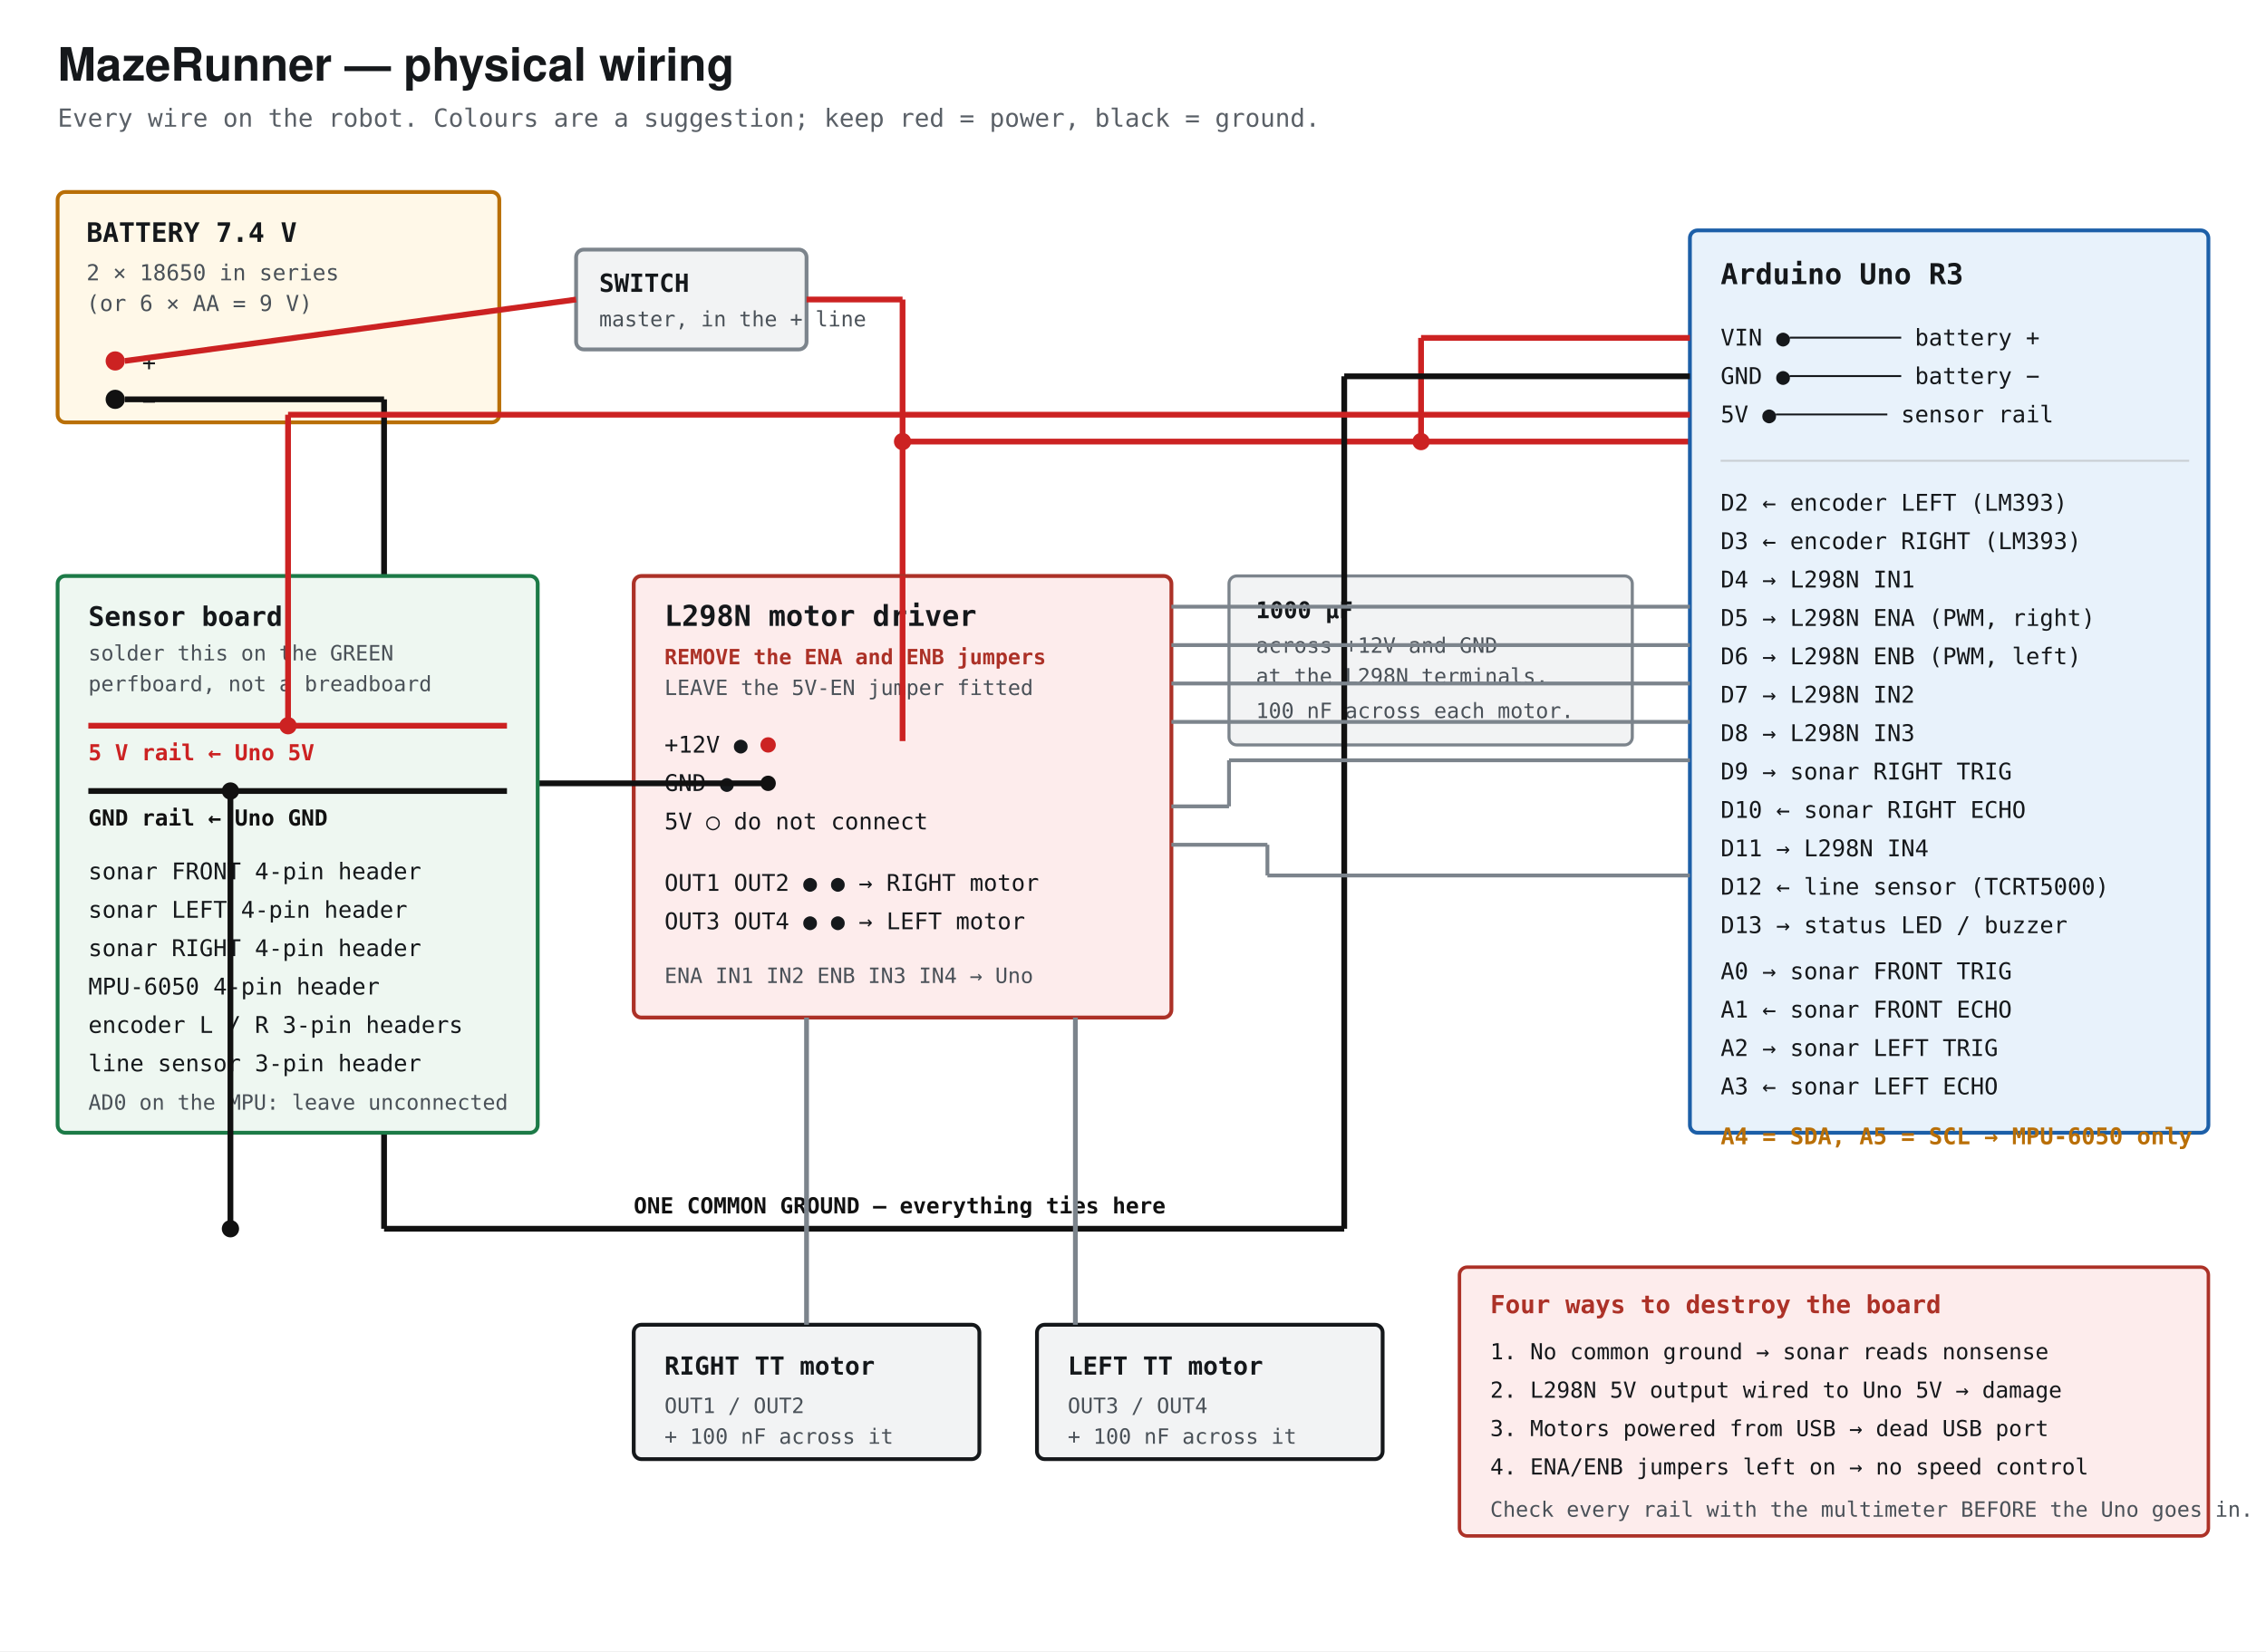
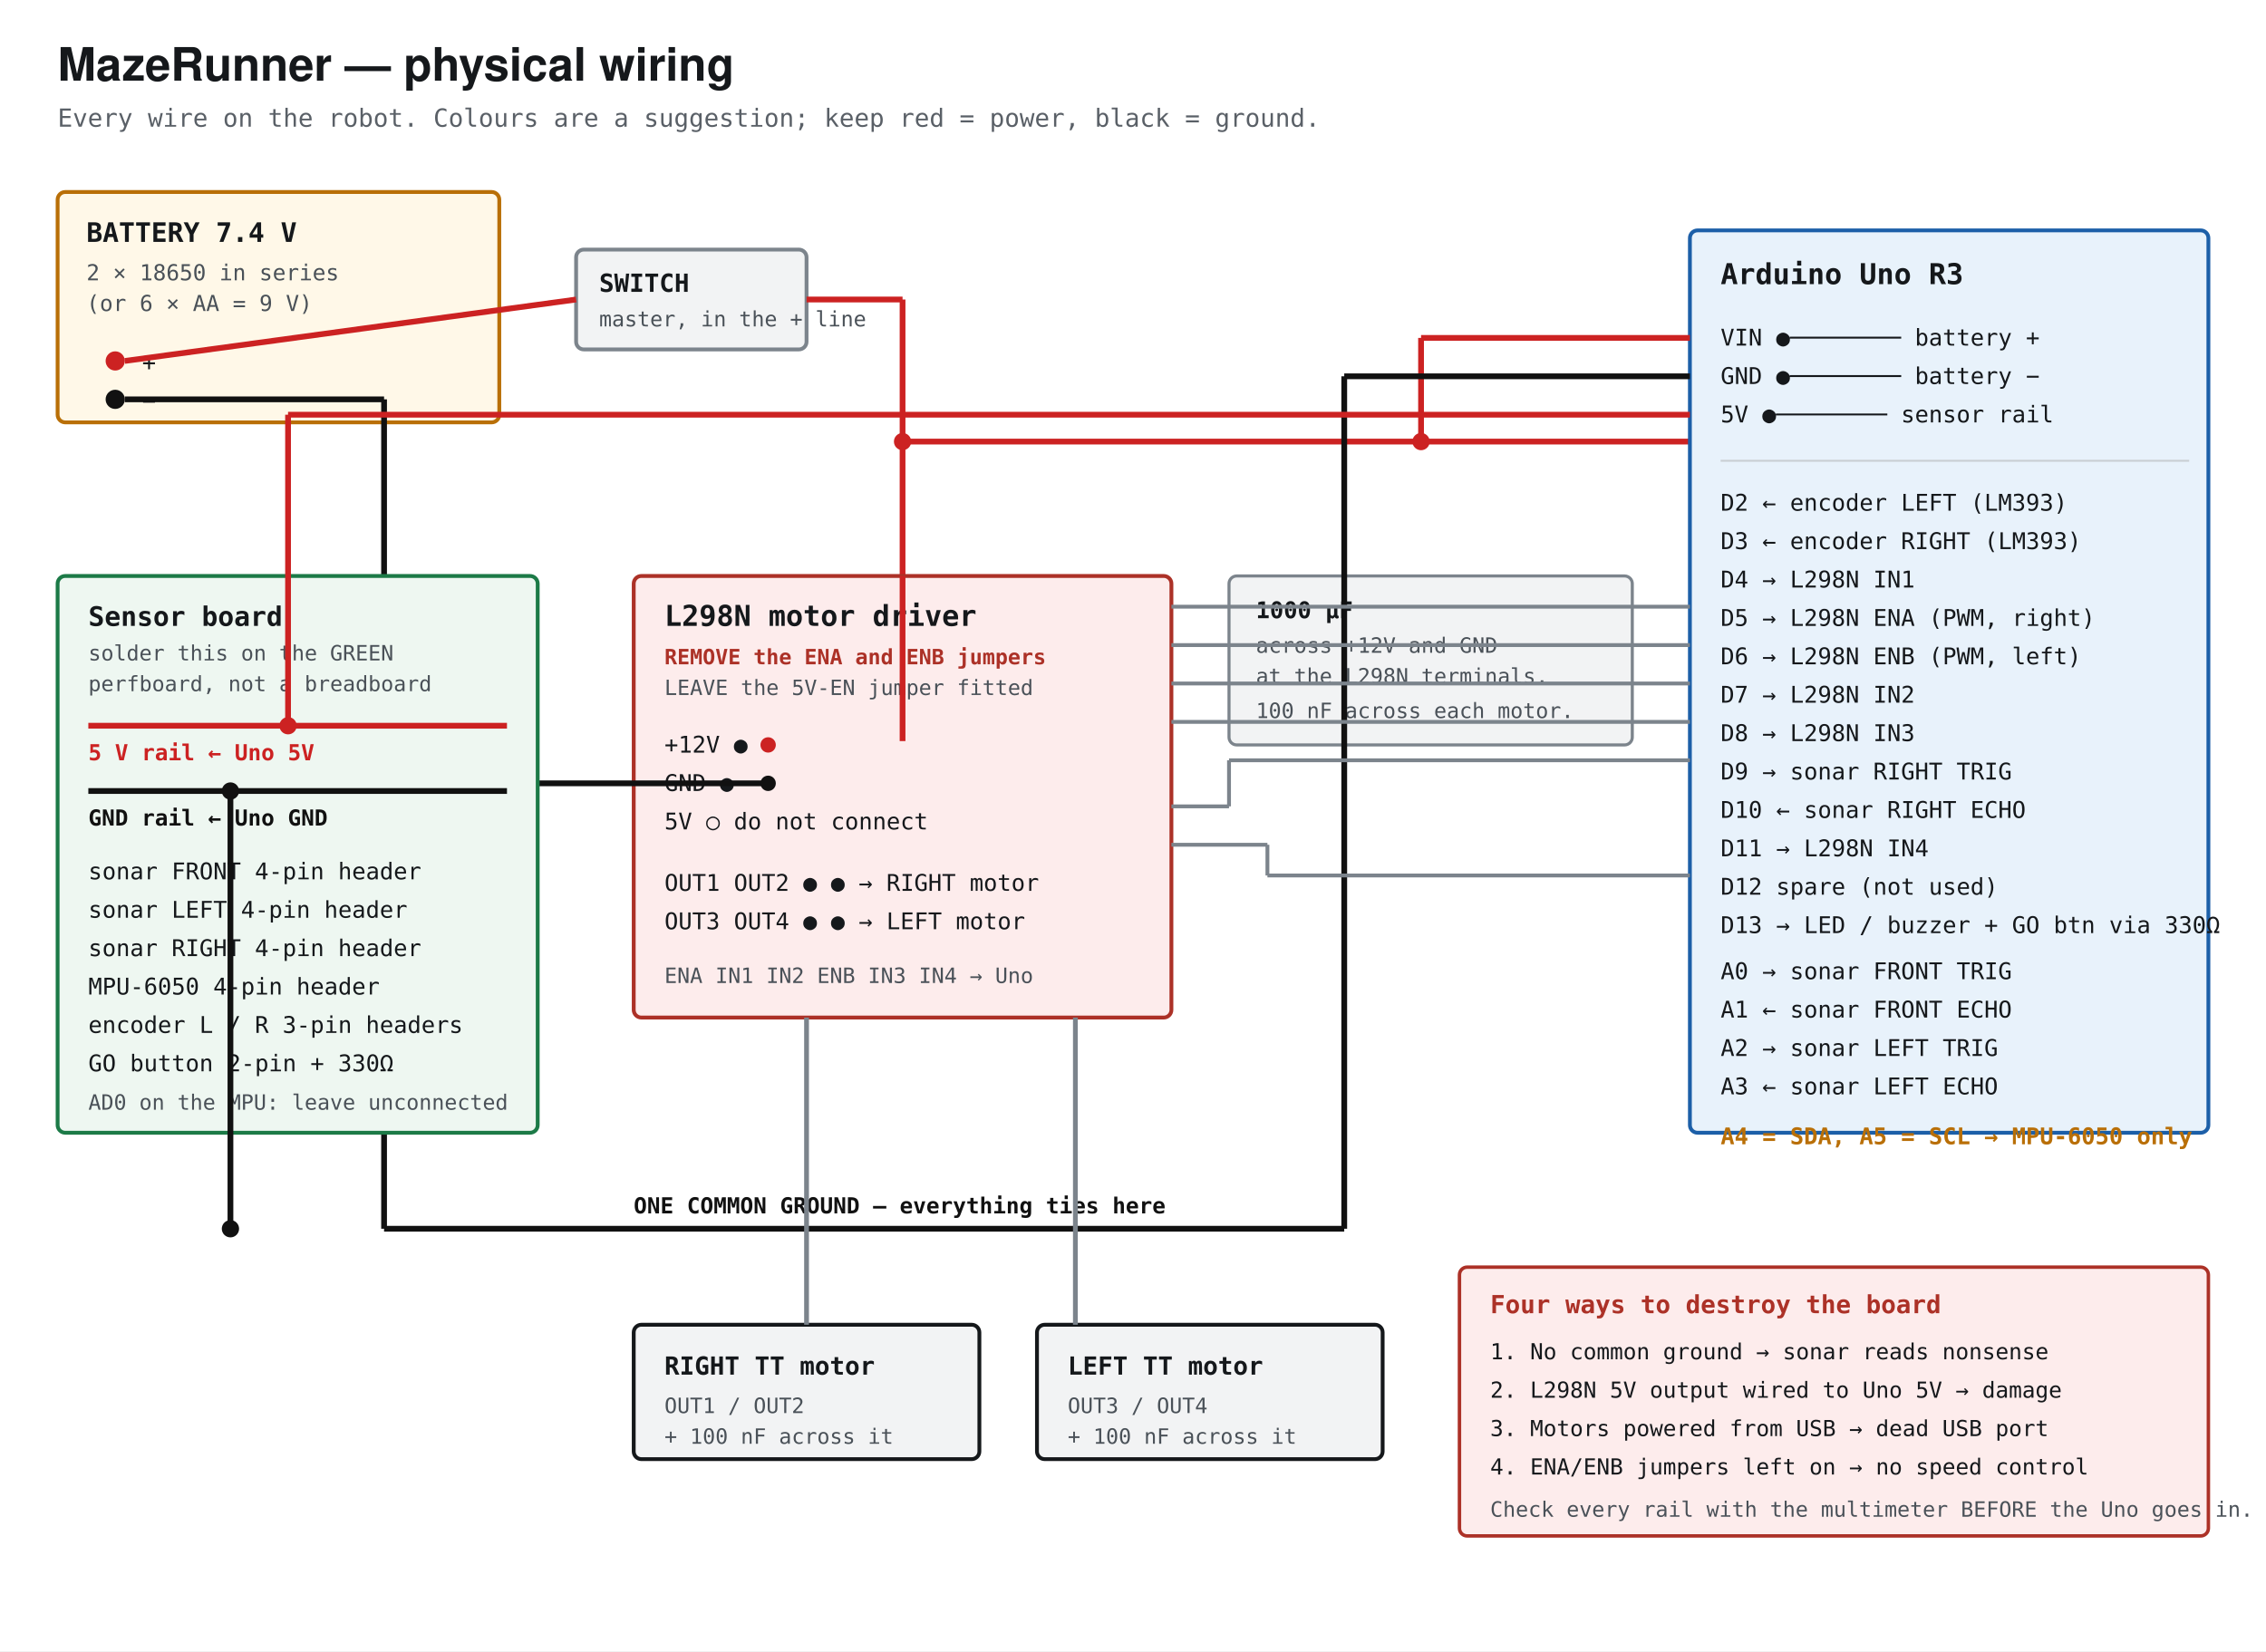
<svg xmlns="http://www.w3.org/2000/svg" viewBox="0 0 1180 860" width="1180" height="860" font-family="ui-monospace, SFMono-Regular, Menlo, Consolas, monospace">
  <rect width="1180" height="860" fill="#ffffff" />
  <text x="30" y="42" font-size="24" font-weight="700" fill="#15181b" font-family="Helvetica, Arial, sans-serif">MazeRunner — physical wiring</text>
  <text x="30" y="66" font-size="13" fill="#5a6067">Every wire on the robot. Colours are a suggestion; keep red = power, black = ground.</text>
  <g>
    <rect x="30" y="100" width="230" height="120" rx="4" fill="#fff8e8" stroke="#b96f07" stroke-width="2" />
    <text x="45" y="126" font-size="14" font-weight="700" fill="#15181b">BATTERY  7.4 V</text>
    <text x="45" y="146" font-size="11.5" fill="#4a5158">2 × 18650 in series</text>
    <text x="45" y="162" font-size="11.5" fill="#4a5158">(or 6 × AA = 9 V)</text>
    <circle cx="60" cy="188" r="5" fill="#cc2222" />
    <text x="74" y="193" font-size="12" fill="#15181b">+</text>
    <circle cx="60" cy="208" r="5" fill="#111111" />
    <text x="74" y="213" font-size="12" fill="#15181b">−</text>
    <rect x="300" y="130" width="120" height="52" rx="4" fill="#f2f3f4" stroke="#7c848c" stroke-width="2" />
    <text x="312" y="152" font-size="13" font-weight="700" fill="#15181b">SWITCH</text>
    <text x="312" y="170" font-size="11" fill="#4a5158">master, in the + line</text>
    <line x1="65" y1="188" x2="300" y2="156" stroke="#cc2222" stroke-width="3" />
    <line x1="420" y1="156" x2="470" y2="156" stroke="#cc2222" stroke-width="3" />
    <line x1="470" y1="156" x2="470" y2="300" stroke="#cc2222" stroke-width="3" />
    <line x1="470" y1="230" x2="880" y2="230" stroke="#cc2222" stroke-width="3" />
    <circle cx="470" cy="230" r="4.5" fill="#cc2222" />
    <line x1="65" y1="208" x2="200" y2="208" stroke="#111111" stroke-width="3" />
    <line x1="200" y1="208" x2="200" y2="640" stroke="#111111" stroke-width="3" />
  </g>
  <g>
    <rect x="330" y="300" width="280" height="230" rx="4" fill="#fdecec" stroke="#ac3127" stroke-width="2" />
    <text x="346" y="326" font-size="15" font-weight="700" fill="#15181b">L298N motor driver</text>
    <text x="346" y="346" font-size="11" fill="#ac3127" font-weight="700">REMOVE the ENA and ENB jumpers</text>
    <text x="346" y="362" font-size="11" fill="#4a5158">LEAVE the 5V-EN jumper fitted</text>
    <text x="346" y="392" font-size="12" fill="#15181b">+12V ●</text>
    <text x="346" y="412" font-size="12" fill="#15181b">GND  ●</text>
    <text x="346" y="432" font-size="12" fill="#15181b">5V   ○  do not connect</text>
    <text x="346" y="464" font-size="12" fill="#15181b">OUT1 OUT2 ● ● → RIGHT motor</text>
    <text x="346" y="484" font-size="12" fill="#15181b">OUT3 OUT4 ● ● → LEFT  motor</text>
    <text x="346" y="512" font-size="11" fill="#4a5158">ENA IN1 IN2 ENB IN3 IN4 → Uno</text>
    <line x1="470" y1="300" x2="470" y2="386" stroke="#cc2222" stroke-width="3" />
    <circle cx="400" cy="388" r="4" fill="#cc2222" />
    <line x1="200" y1="408" x2="400" y2="408" stroke="#111111" stroke-width="3" />
    <circle cx="400" cy="408" r="4" fill="#111111" />
    <circle cx="200" cy="408" r="4.5" fill="#111111" />
  </g>
  <g>
    <rect x="640" y="300" width="210" height="88" rx="4" fill="#f2f3f4" stroke="#7c848c" stroke-width="1.6" />
    <text x="654" y="322" font-size="12" font-weight="700" fill="#15181b">1000 µF</text>
    <text x="654" y="340" font-size="11" fill="#4a5158">across +12V and GND</text>
    <text x="654" y="356" font-size="11" fill="#4a5158">at the L298N terminals.</text>
    <text x="654" y="374" font-size="11" fill="#4a5158">100 nF across each motor.</text>
  </g>
  <g>
    <rect x="880" y="120" width="270" height="470" rx="4" fill="#e8f2fb" stroke="#1c5fa8" stroke-width="2" />
    <text x="896" y="148" font-size="15" font-weight="700" fill="#15181b">Arduino Uno R3</text>
    <text x="896" y="180" font-size="12" fill="#15181b">VIN  ●──────── battery +</text>
    <text x="896" y="200" font-size="12" fill="#15181b">GND  ●──────── battery −</text>
    <text x="896" y="220" font-size="12" fill="#15181b">5V   ●──────── sensor rail</text>
    <line x1="880" y1="176" x2="740" y2="176" stroke="#cc2222" stroke-width="3" />
    <line x1="740" y1="176" x2="740" y2="230" stroke="#cc2222" stroke-width="3" />
    <circle cx="740" cy="230" r="4.5" fill="#cc2222" />
    <line x1="880" y1="196" x2="700" y2="196" stroke="#111111" stroke-width="3" />
    <line x1="700" y1="196" x2="700" y2="640" stroke="#111111" stroke-width="3" />
    <line x1="200" y1="640" x2="700" y2="640" stroke="#111111" stroke-width="3" />
    <text x="330" y="632" font-size="11.5" fill="#111111" font-weight="700">ONE COMMON GROUND — everything ties here</text>
    <line x1="896" y1="240" x2="1140" y2="240" stroke="#c9ced3" stroke-width="1" />
    <text x="896" y="266" font-size="12" fill="#15181b">D2  ← encoder LEFT   (LM393)</text>
    <text x="896" y="286" font-size="12" fill="#15181b">D3  ← encoder RIGHT  (LM393)</text>
    <text x="896" y="306" font-size="12" fill="#15181b">D4  → L298N IN1</text>
    <text x="896" y="326" font-size="12" fill="#15181b">D5  → L298N ENA   (PWM, right)</text>
    <text x="896" y="346" font-size="12" fill="#15181b">D6  → L298N ENB   (PWM, left)</text>
    <text x="896" y="366" font-size="12" fill="#15181b">D7  → L298N IN2</text>
    <text x="896" y="386" font-size="12" fill="#15181b">D8  → L298N IN3</text>
    <text x="896" y="406" font-size="12" fill="#15181b">D9  → sonar RIGHT  TRIG</text>
    <text x="896" y="426" font-size="12" fill="#15181b">D10 ← sonar RIGHT  ECHO</text>
    <text x="896" y="446" font-size="12" fill="#15181b">D11 → L298N IN4</text>
-     <text x="896" y="466" font-size="12" fill="#15181b">D12 ← line sensor  (TCRT5000)</text>
-     <text x="896" y="486" font-size="12" fill="#15181b">D13 → status LED / buzzer</text>
+     <text x="896" y="466" font-size="12" fill="#15181b">D12   spare (not used)</text>
+     <text x="896" y="486" font-size="12" fill="#15181b">D13 → LED / buzzer + GO btn via 330Ω</text>
    <text x="896" y="510" font-size="12" fill="#15181b">A0  → sonar FRONT  TRIG</text>
    <text x="896" y="530" font-size="12" fill="#15181b">A1  ← sonar FRONT  ECHO</text>
    <text x="896" y="550" font-size="12" fill="#15181b">A2  → sonar LEFT   TRIG</text>
    <text x="896" y="570" font-size="12" fill="#15181b">A3  ← sonar LEFT   ECHO</text>
    <text x="896" y="596" font-size="12" fill="#b96f07" font-weight="700">A4 = SDA, A5 = SCL → MPU-6050 only</text>
    <line x1="880" y1="316" x2="610" y2="316" stroke="#7c848c" stroke-width="2" />
    <line x1="880" y1="336" x2="610" y2="336" stroke="#7c848c" stroke-width="2" />
    <line x1="880" y1="356" x2="610" y2="356" stroke="#7c848c" stroke-width="2" />
    <line x1="880" y1="376" x2="610" y2="376" stroke="#7c848c" stroke-width="2" />
    <line x1="880" y1="396" x2="640" y2="396" stroke="#7c848c" stroke-width="2" />
    <line x1="640" y1="396" x2="640" y2="420" stroke="#7c848c" stroke-width="2" />
    <line x1="640" y1="420" x2="610" y2="420" stroke="#7c848c" stroke-width="2" />
    <line x1="880" y1="456" x2="660" y2="456" stroke="#7c848c" stroke-width="2" />
    <line x1="660" y1="456" x2="660" y2="440" stroke="#7c848c" stroke-width="2" />
    <line x1="660" y1="440" x2="610" y2="440" stroke="#7c848c" stroke-width="2" />
  </g>
  <g>
    <rect x="30" y="300" width="250" height="290" rx="4" fill="#eef7f1" stroke="#1c7a47" stroke-width="2" />
    <text x="46" y="326" font-size="14" font-weight="700" fill="#15181b">Sensor board</text>
    <text x="46" y="344" font-size="11" fill="#4a5158">solder this on the GREEN</text>
    <text x="46" y="360" font-size="11" fill="#4a5158">perfboard, not a breadboard</text>
    <line x1="46" y1="378" x2="264" y2="378" stroke="#cc2222" stroke-width="3" />
    <text x="46" y="396" font-size="11.5" fill="#cc2222" font-weight="700">5 V rail  ← Uno 5V</text>
    <line x1="46" y1="412" x2="264" y2="412" stroke="#111111" stroke-width="3" />
    <text x="46" y="430" font-size="11.5" fill="#111111" font-weight="700">GND rail  ← Uno GND</text>
    <text x="46" y="458" font-size="12" fill="#15181b">sonar FRONT   4-pin header</text>
    <text x="46" y="478" font-size="12" fill="#15181b">sonar LEFT    4-pin header</text>
    <text x="46" y="498" font-size="12" fill="#15181b">sonar RIGHT   4-pin header</text>
    <text x="46" y="518" font-size="12" fill="#15181b">MPU-6050      4-pin header</text>
    <text x="46" y="538" font-size="12" fill="#15181b">encoder L / R 3-pin headers</text>
-     <text x="46" y="558" font-size="12" fill="#15181b">line sensor   3-pin header</text>
+     <text x="46" y="558" font-size="12" fill="#15181b">GO button     2-pin + 330Ω</text>
    <text x="46" y="578" font-size="11" fill="#4a5158">AD0 on the MPU: leave unconnected</text>
    <line x1="880" y1="216" x2="150" y2="216" stroke="#cc2222" stroke-width="3" />
    <line x1="150" y1="216" x2="150" y2="378" stroke="#cc2222" stroke-width="3" />
    <circle cx="150" cy="378" r="4.5" fill="#cc2222" />
    <line x1="120" y1="412" x2="120" y2="640" stroke="#111111" stroke-width="3" />
    <circle cx="120" cy="412" r="4.5" fill="#111111" />
    <circle cx="120" cy="640" r="4.5" fill="#111111" />
  </g>
  <g>
    <rect x="330" y="690" width="180" height="70" rx="4" fill="#f2f3f4" stroke="#15181b" stroke-width="2" />
    <text x="346" y="716" font-size="13" font-weight="700" fill="#15181b">RIGHT TT motor</text>
    <text x="346" y="736" font-size="11" fill="#4a5158">OUT1 / OUT2</text>
    <text x="346" y="752" font-size="11" fill="#4a5158">+ 100 nF across it</text>
    <rect x="540" y="690" width="180" height="70" rx="4" fill="#f2f3f4" stroke="#15181b" stroke-width="2" />
    <text x="556" y="716" font-size="13" font-weight="700" fill="#15181b">LEFT TT motor</text>
    <text x="556" y="736" font-size="11" fill="#4a5158">OUT3 / OUT4</text>
    <text x="556" y="752" font-size="11" fill="#4a5158">+ 100 nF across it</text>
    <line x1="420" y1="530" x2="420" y2="690" stroke="#7c848c" stroke-width="2.5" />
    <line x1="560" y1="530" x2="560" y2="690" stroke="#7c848c" stroke-width="2.5" />
  </g>
  <g>
    <rect x="760" y="660" width="390" height="140" rx="4" fill="#fdecec" stroke="#ac3127" stroke-width="1.8" />
    <text x="776" y="684" font-size="13" font-weight="700" fill="#ac3127">Four ways to destroy the board</text>
    <text x="776" y="708" font-size="11.5" fill="#15181b">1. No common ground → sonar reads nonsense</text>
    <text x="776" y="728" font-size="11.5" fill="#15181b">2. L298N 5V output wired to Uno 5V → damage</text>
    <text x="776" y="748" font-size="11.5" fill="#15181b">3. Motors powered from USB → dead USB port</text>
    <text x="776" y="768" font-size="11.5" fill="#15181b">4. ENA/ENB jumpers left on → no speed control</text>
    <text x="776" y="790" font-size="11" fill="#4a5158">Check every rail with the multimeter BEFORE the Uno goes in.</text>
  </g>
</svg>
